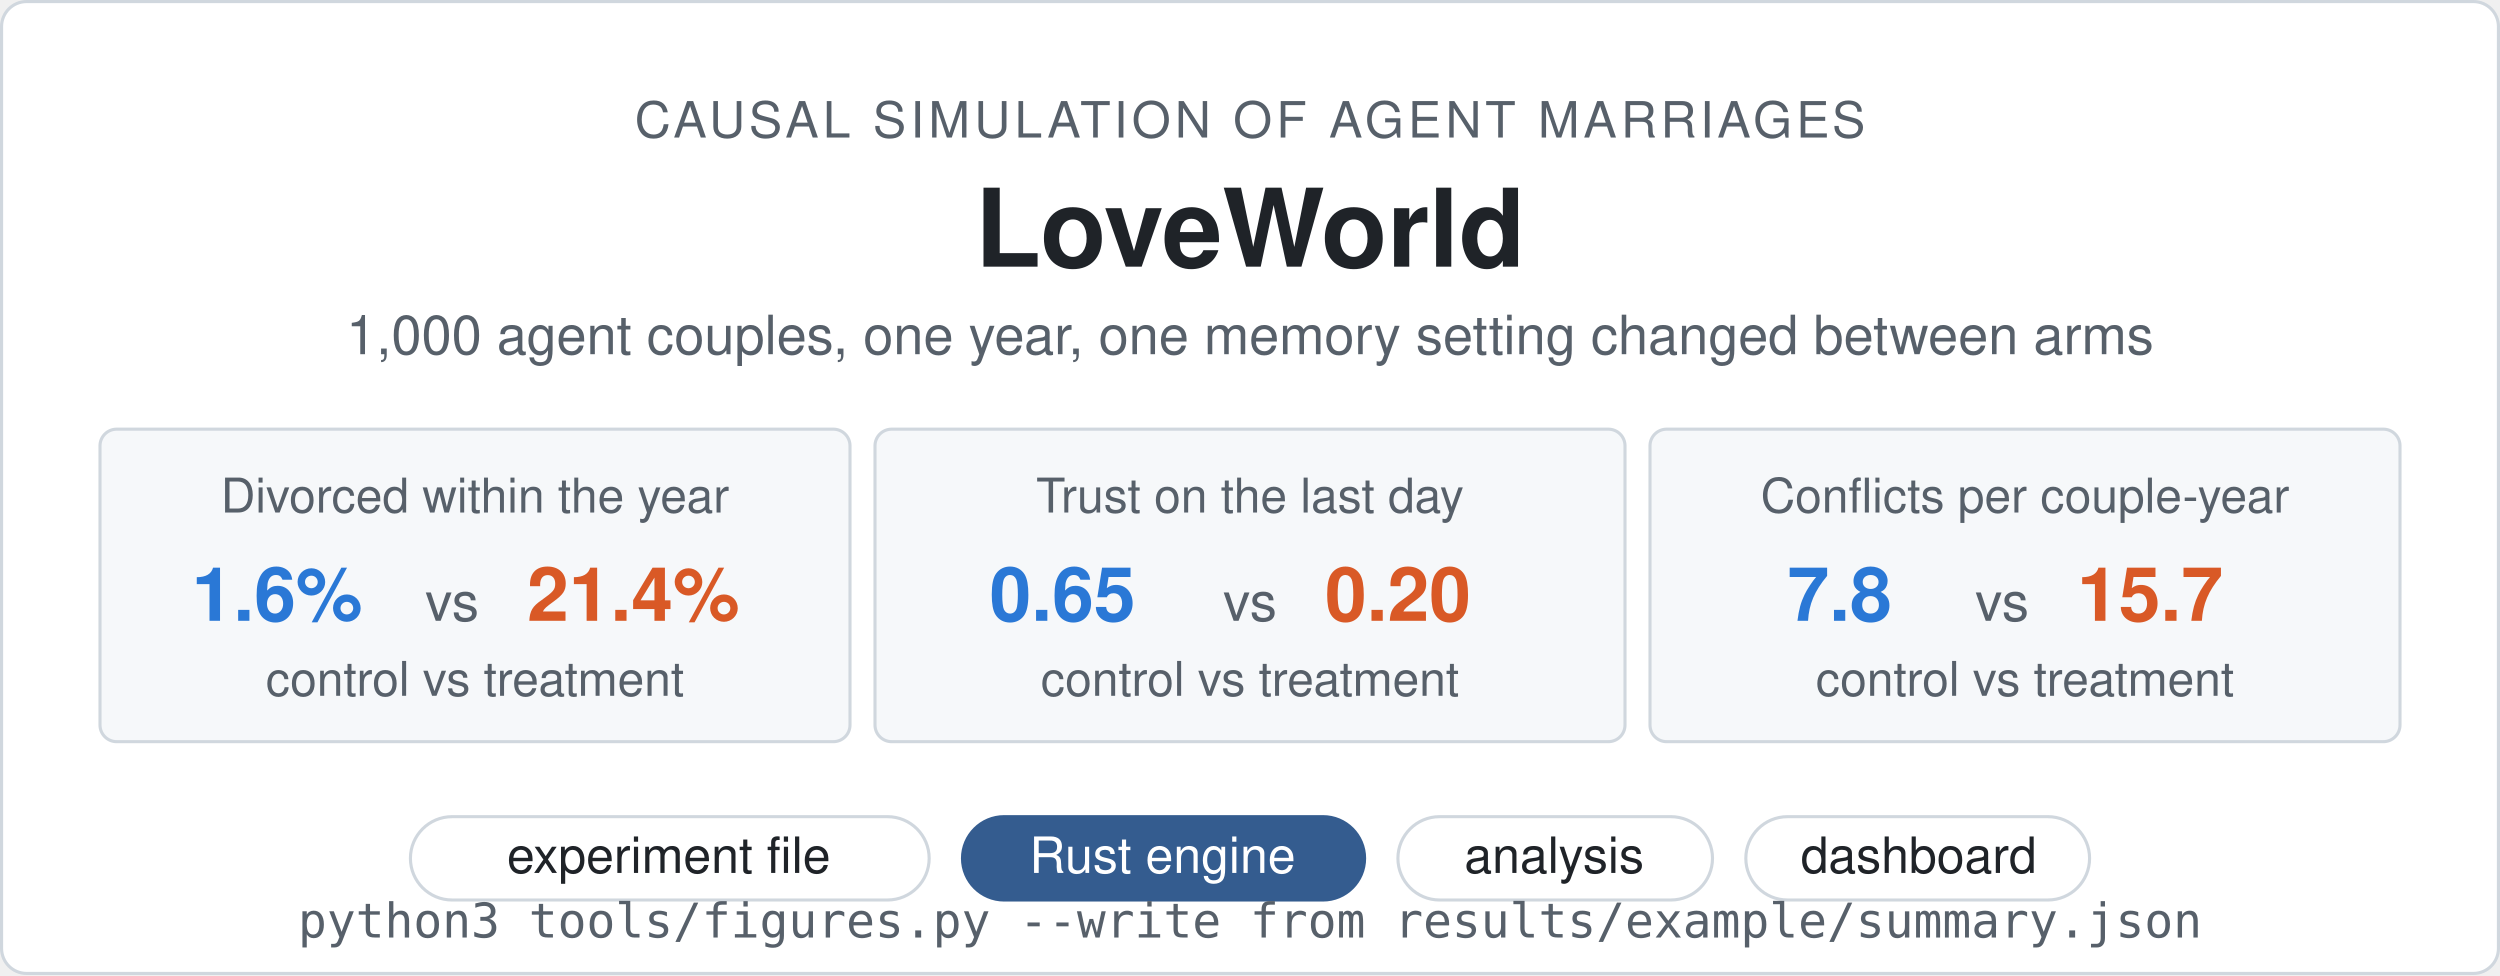
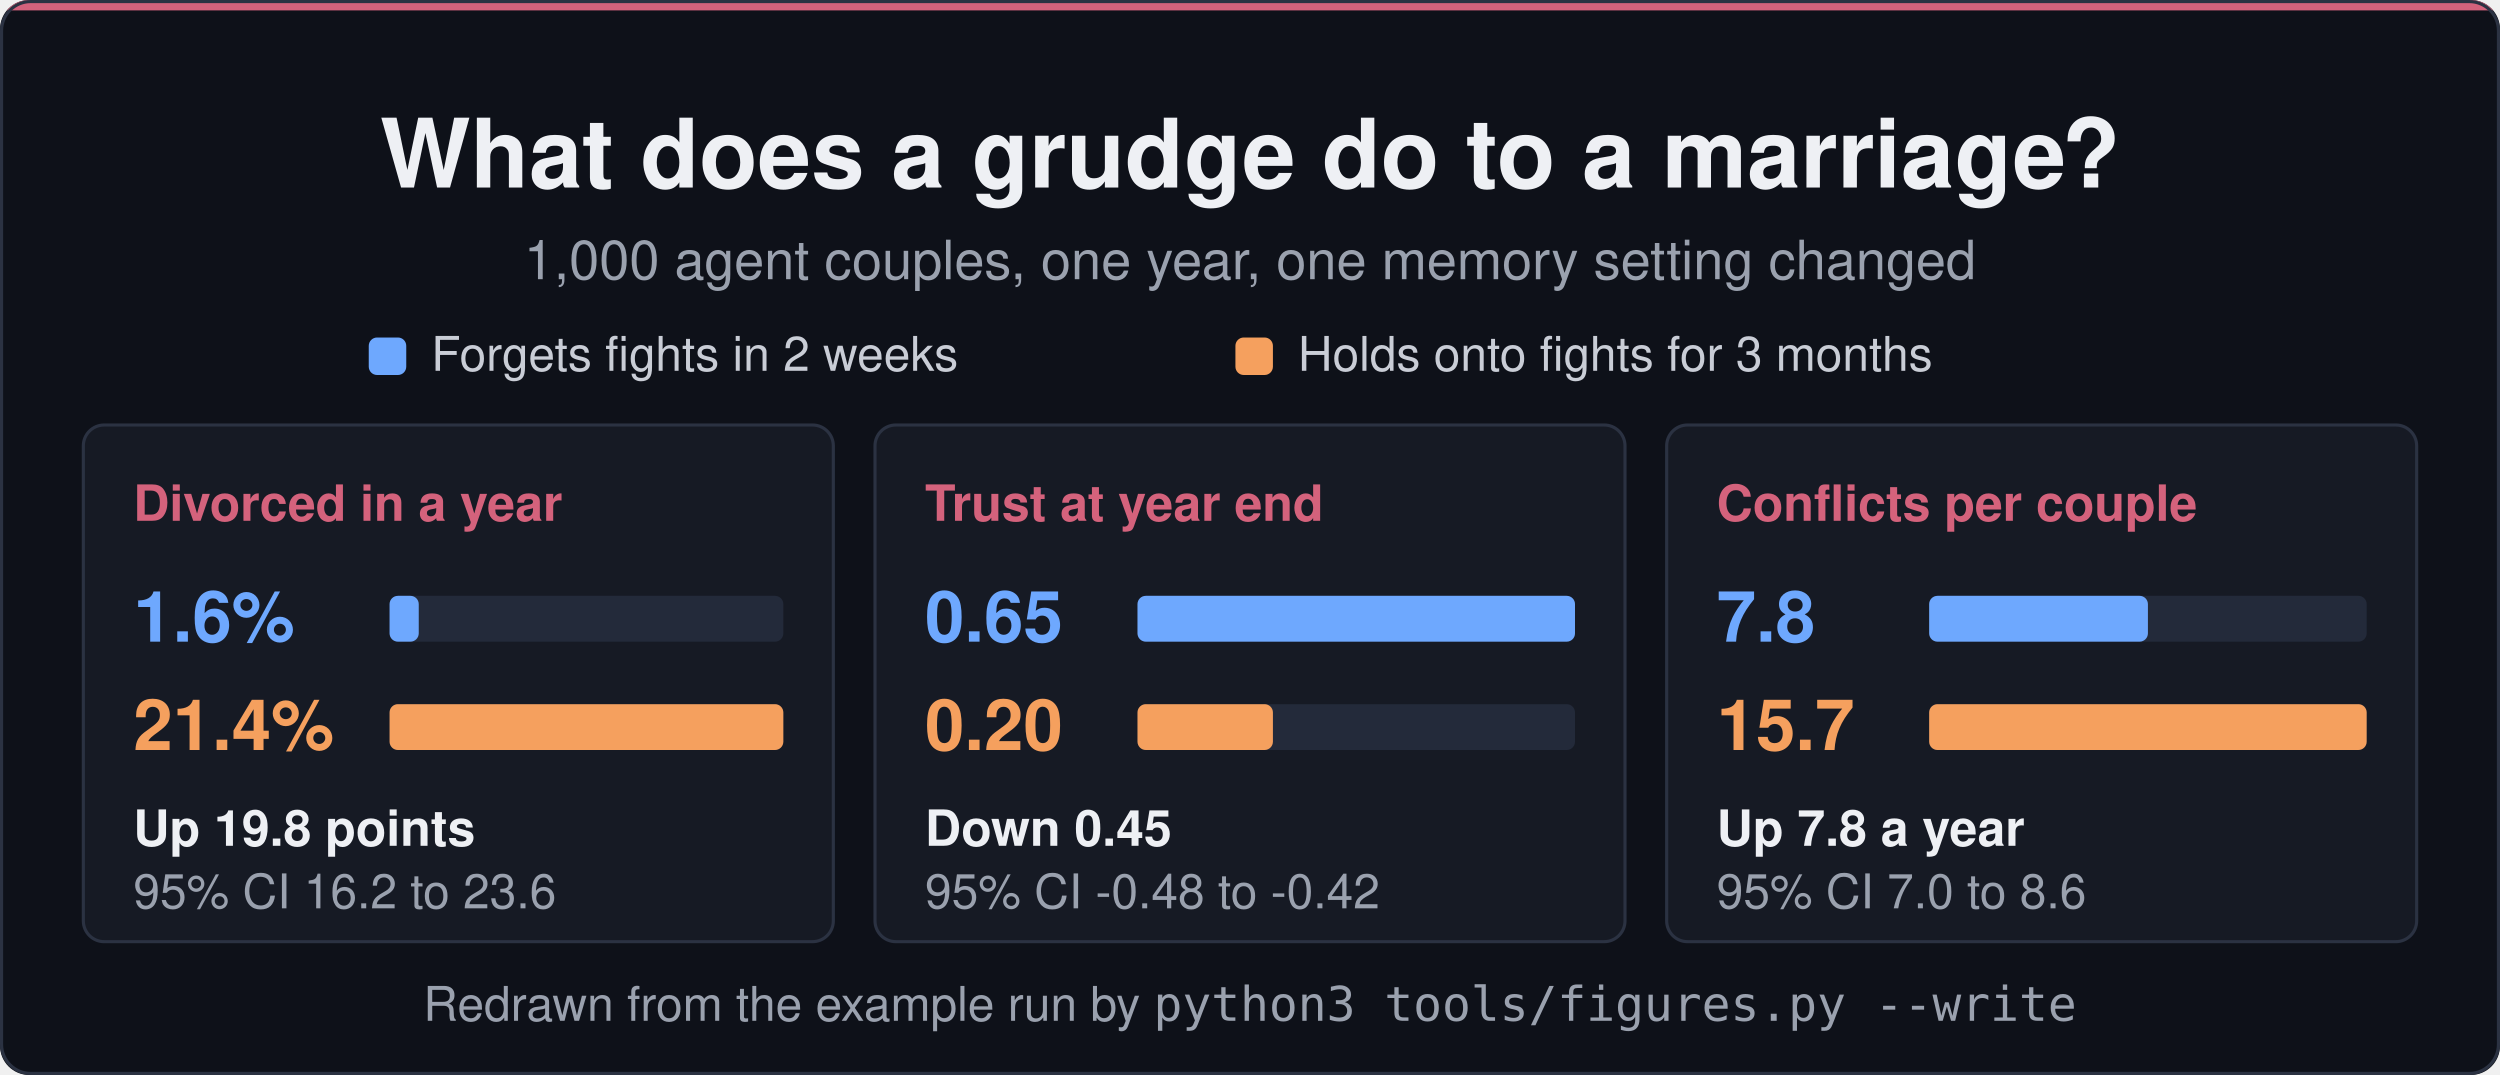
- <svg xmlns="http://www.w3.org/2000/svg" viewBox="0 0 1200 468" width="100%" role="img" aria-label="LoveWorld, a causal simulation of agent marriages">
-   <rect x="0.75" y="0.75" width="1198.5" height="466.5" rx="12" fill="#ffffff" stroke="#d0d7de" stroke-width="1.5" />
-   <text x="600" y="66" font-family="-apple-system, BlinkMacSystemFont, 'Segoe UI', Helvetica, Arial, sans-serif" font-size="24" fill="#57606a" text-anchor="middle" letter-spacing="2">CAUSAL SIMULATION OF AGENT MARRIAGES</text>
-   <text x="600" y="128" font-family="-apple-system, BlinkMacSystemFont, 'Segoe UI', Helvetica, Arial, sans-serif" font-size="52" fill="#1f2328" font-weight="700" text-anchor="middle">LoveWorld</text>
-   <text x="600" y="170" font-family="-apple-system, BlinkMacSystemFont, 'Segoe UI', Helvetica, Arial, sans-serif" font-size="26" fill="#57606a" text-anchor="middle">1,000 agent couples, one year, one memory setting changed between arms</text>
-   <rect x="48" y="206" width="360" height="150" rx="8" fill="#f6f8fa" stroke="#d0d7de" stroke-width="1.5" />
-   <text x="228" y="246" font-family="-apple-system, BlinkMacSystemFont, 'Segoe UI', Helvetica, Arial, sans-serif" font-size="23" fill="#57606a" text-anchor="middle">Divorced within the year</text>
-   <text x="92" y="298" font-family="-apple-system, BlinkMacSystemFont, 'Segoe UI', Helvetica, Arial, sans-serif" font-size="36" fill="#2a78d6" font-weight="700" text-anchor="start">1.6%</text>
-   <text x="217" y="298" font-family="-apple-system, BlinkMacSystemFont, 'Segoe UI', Helvetica, Arial, sans-serif" font-size="26" fill="#57606a" text-anchor="middle">vs</text>
-   <text x="253" y="298" font-family="-apple-system, BlinkMacSystemFont, 'Segoe UI', Helvetica, Arial, sans-serif" font-size="36" fill="#d95926" font-weight="700" text-anchor="start">21.4%</text>
-   <text x="228" y="334" font-family="-apple-system, BlinkMacSystemFont, 'Segoe UI', Helvetica, Arial, sans-serif" font-size="23" fill="#57606a" text-anchor="middle">control vs treatment</text>
-   <rect x="420" y="206" width="360" height="150" rx="8" fill="#f6f8fa" stroke="#d0d7de" stroke-width="1.5" />
-   <text x="600" y="246" font-family="-apple-system, BlinkMacSystemFont, 'Segoe UI', Helvetica, Arial, sans-serif" font-size="23" fill="#57606a" text-anchor="middle">Trust on the last day</text>
-   <text x="475" y="298" font-family="-apple-system, BlinkMacSystemFont, 'Segoe UI', Helvetica, Arial, sans-serif" font-size="36" fill="#2a78d6" font-weight="700" text-anchor="start">0.65</text>
-   <text x="600" y="298" font-family="-apple-system, BlinkMacSystemFont, 'Segoe UI', Helvetica, Arial, sans-serif" font-size="26" fill="#57606a" text-anchor="middle">vs</text>
-   <text x="636" y="298" font-family="-apple-system, BlinkMacSystemFont, 'Segoe UI', Helvetica, Arial, sans-serif" font-size="36" fill="#d95926" font-weight="700" text-anchor="start">0.20</text>
-   <text x="600" y="334" font-family="-apple-system, BlinkMacSystemFont, 'Segoe UI', Helvetica, Arial, sans-serif" font-size="23" fill="#57606a" text-anchor="middle">control vs treatment</text>
-   <rect x="792" y="206" width="360" height="150" rx="8" fill="#f6f8fa" stroke="#d0d7de" stroke-width="1.5" />
-   <text x="972" y="246" font-family="-apple-system, BlinkMacSystemFont, 'Segoe UI', Helvetica, Arial, sans-serif" font-size="23" fill="#57606a" text-anchor="middle">Conflicts per couple-year</text>
-   <text x="858" y="298" font-family="-apple-system, BlinkMacSystemFont, 'Segoe UI', Helvetica, Arial, sans-serif" font-size="36" fill="#2a78d6" font-weight="700" text-anchor="start">7.8</text>
-   <text x="961" y="298" font-family="-apple-system, BlinkMacSystemFont, 'Segoe UI', Helvetica, Arial, sans-serif" font-size="26" fill="#57606a" text-anchor="middle">vs</text>
-   <text x="997" y="298" font-family="-apple-system, BlinkMacSystemFont, 'Segoe UI', Helvetica, Arial, sans-serif" font-size="36" fill="#d95926" font-weight="700" text-anchor="start">15.7</text>
-   <text x="972" y="334" font-family="-apple-system, BlinkMacSystemFont, 'Segoe UI', Helvetica, Arial, sans-serif" font-size="23" fill="#57606a" text-anchor="middle">control vs treatment</text>
-   <rect x="197" y="392" width="249" height="40" rx="20" fill="#ffffff" stroke="#d0d7de" stroke-width="1.5" />
-   <text x="321" y="419" font-family="-apple-system, BlinkMacSystemFont, 'Segoe UI', Helvetica, Arial, sans-serif" font-size="24" fill="#1f2328" text-anchor="middle">experiment file</text>
-   <rect x="462" y="392" width="193" height="40" rx="20" fill="#345c8f" stroke="#345c8f" stroke-width="1.5" />
-   <text x="558" y="419" font-family="-apple-system, BlinkMacSystemFont, 'Segoe UI', Helvetica, Arial, sans-serif" font-size="24" fill="#ffffff" text-anchor="middle">Rust engine</text>
-   <rect x="671" y="392" width="151" height="40" rx="20" fill="#ffffff" stroke="#d0d7de" stroke-width="1.5" />
-   <text x="746" y="419" font-family="-apple-system, BlinkMacSystemFont, 'Segoe UI', Helvetica, Arial, sans-serif" font-size="24" fill="#1f2328" text-anchor="middle">analysis</text>
-   <rect x="838" y="392" width="165" height="40" rx="20" fill="#ffffff" stroke="#d0d7de" stroke-width="1.5" />
-   <text x="921" y="419" font-family="-apple-system, BlinkMacSystemFont, 'Segoe UI', Helvetica, Arial, sans-serif" font-size="24" fill="#1f2328" text-anchor="middle">dashboard</text>
-   <text x="600" y="450" font-family="ui-monospace, SFMono-Regular, Menlo, Consolas, monospace" font-size="23" fill="#57606a" text-anchor="middle">python3 tools/figures.py --write  from results/example/summary.json</text>
+ <svg xmlns="http://www.w3.org/2000/svg" viewBox="0 0 1200 516" width="100%" role="img" aria-label="What does a grudge do to a marriage? 1,000 agent couples, one year, one memory setting changed">
+   <clipPath id="frame">
+     <rect width="1200" height="516" rx="14" />
+   </clipPath>
+   <g clip-path="url(#frame)">
+     <rect width="1200" height="516" fill="#0e1119" />
+     <rect width="1200" height="5" fill="#d4627c" />
+   </g>
+   <rect x="0.75" y="0.75" width="1198.5" height="514.5" rx="14" fill="none" stroke="#2b3242" stroke-width="1.5" />
+   <text x="600" y="90" font-family="-apple-system, BlinkMacSystemFont, 'Segoe UI', Helvetica, Arial, sans-serif" font-size="46" fill="#eef0f4" font-weight="700" text-anchor="middle">What does a grudge do to a marriage?</text>
+   <text x="600" y="134" font-family="-apple-system, BlinkMacSystemFont, 'Segoe UI', Helvetica, Arial, sans-serif" font-size="26" fill="#9aa1ae" text-anchor="middle">1,000 agent couples, one year, one memory setting changed</text>
+   <rect x="177" y="162" width="18" height="18" rx="4" fill="#6ea8fe" />
+   <text x="207" y="178" font-family="-apple-system, BlinkMacSystemFont, 'Segoe UI', Helvetica, Arial, sans-serif" font-size="23" fill="#c9cdd6" text-anchor="start">Forgets fights in 2 weeks</text>
+   <rect x="593" y="162" width="18" height="18" rx="4" fill="#f5a05e" />
+   <text x="623" y="178" font-family="-apple-system, BlinkMacSystemFont, 'Segoe UI', Helvetica, Arial, sans-serif" font-size="23" fill="#c9cdd6" text-anchor="start">Holds onto fights for 3 months</text>
+   <rect x="40" y="204" width="360" height="248" rx="10" fill="#161a24" stroke="#2b3242" stroke-width="1.5" />
+   <text x="64" y="250" font-family="-apple-system, BlinkMacSystemFont, 'Segoe UI', Helvetica, Arial, sans-serif" font-size="24" fill="#d4627c" font-weight="700" text-anchor="start">Divorced in a year</text>
+   <text x="64" y="308" font-family="-apple-system, BlinkMacSystemFont, 'Segoe UI', Helvetica, Arial, sans-serif" font-size="34" fill="#6ea8fe" font-weight="700" text-anchor="start">1.6%</text>
+   <rect x="187" y="286" width="189" height="22" rx="4" fill="#232a3a" />
+   <rect x="187" y="286" width="14" height="22" rx="4" fill="#6ea8fe" />
+   <text x="64" y="360" font-family="-apple-system, BlinkMacSystemFont, 'Segoe UI', Helvetica, Arial, sans-serif" font-size="34" fill="#f5a05e" font-weight="700" text-anchor="start">21.4%</text>
+   <rect x="187" y="338" width="189" height="22" rx="4" fill="#232a3a" />
+   <rect x="187" y="338" width="189" height="22" rx="4" fill="#f5a05e" />
+   <text x="64" y="406" font-family="-apple-system, BlinkMacSystemFont, 'Segoe UI', Helvetica, Arial, sans-serif" font-size="24" fill="#eef0f4" font-weight="700" text-anchor="start">Up 19.8 points</text>
+   <text x="64" y="436" font-family="-apple-system, BlinkMacSystemFont, 'Segoe UI', Helvetica, Arial, sans-serif" font-size="23" fill="#9aa1ae" text-anchor="start">95% CI 16.2 to 23.6</text>
+   <rect x="420" y="204" width="360" height="248" rx="10" fill="#161a24" stroke="#2b3242" stroke-width="1.5" />
+   <text x="444" y="250" font-family="-apple-system, BlinkMacSystemFont, 'Segoe UI', Helvetica, Arial, sans-serif" font-size="24" fill="#d4627c" font-weight="700" text-anchor="start">Trust at year end</text>
+   <text x="444" y="308" font-family="-apple-system, BlinkMacSystemFont, 'Segoe UI', Helvetica, Arial, sans-serif" font-size="34" fill="#6ea8fe" font-weight="700" text-anchor="start">0.65</text>
+   <rect x="546" y="286" width="210" height="22" rx="4" fill="#232a3a" />
+   <rect x="546" y="286" width="210" height="22" rx="4" fill="#6ea8fe" />
+   <text x="444" y="360" font-family="-apple-system, BlinkMacSystemFont, 'Segoe UI', Helvetica, Arial, sans-serif" font-size="34" fill="#f5a05e" font-weight="700" text-anchor="start">0.20</text>
+   <rect x="546" y="338" width="210" height="22" rx="4" fill="#232a3a" />
+   <rect x="546" y="338" width="65" height="22" rx="4" fill="#f5a05e" />
+   <text x="444" y="406" font-family="-apple-system, BlinkMacSystemFont, 'Segoe UI', Helvetica, Arial, sans-serif" font-size="24" fill="#eef0f4" font-weight="700" text-anchor="start">Down 0.45</text>
+   <text x="444" y="436" font-family="-apple-system, BlinkMacSystemFont, 'Segoe UI', Helvetica, Arial, sans-serif" font-size="23" fill="#9aa1ae" text-anchor="start">95% CI -0.48 to -0.42</text>
+   <rect x="800" y="204" width="360" height="248" rx="10" fill="#161a24" stroke="#2b3242" stroke-width="1.5" />
+   <text x="824" y="250" font-family="-apple-system, BlinkMacSystemFont, 'Segoe UI', Helvetica, Arial, sans-serif" font-size="24" fill="#d4627c" font-weight="700" text-anchor="start">Conflicts per couple</text>
+   <text x="824" y="308" font-family="-apple-system, BlinkMacSystemFont, 'Segoe UI', Helvetica, Arial, sans-serif" font-size="34" fill="#6ea8fe" font-weight="700" text-anchor="start">7.8</text>
+   <rect x="926" y="286" width="210" height="22" rx="4" fill="#232a3a" />
+   <rect x="926" y="286" width="105" height="22" rx="4" fill="#6ea8fe" />
+   <text x="824" y="360" font-family="-apple-system, BlinkMacSystemFont, 'Segoe UI', Helvetica, Arial, sans-serif" font-size="34" fill="#f5a05e" font-weight="700" text-anchor="start">15.7</text>
+   <rect x="926" y="338" width="210" height="22" rx="4" fill="#232a3a" />
+   <rect x="926" y="338" width="210" height="22" rx="4" fill="#f5a05e" />
+   <text x="824" y="406" font-family="-apple-system, BlinkMacSystemFont, 'Segoe UI', Helvetica, Arial, sans-serif" font-size="24" fill="#eef0f4" font-weight="700" text-anchor="start">Up 7.8 a year</text>
+   <text x="824" y="436" font-family="-apple-system, BlinkMacSystemFont, 'Segoe UI', Helvetica, Arial, sans-serif" font-size="23" fill="#9aa1ae" text-anchor="start">95% CI 7.0 to 8.6</text>
+   <text x="600" y="490" font-family="-apple-system, BlinkMacSystemFont, 'Segoe UI', Helvetica, Arial, sans-serif" font-size="23" fill="#9aa1ae" text-anchor="middle">Redrawn from the example run by <tspan font-family="ui-monospace, SFMono-Regular, Menlo, Consolas, monospace">python3 tools/figures.py --write</tspan>
+   </text>
</svg>
